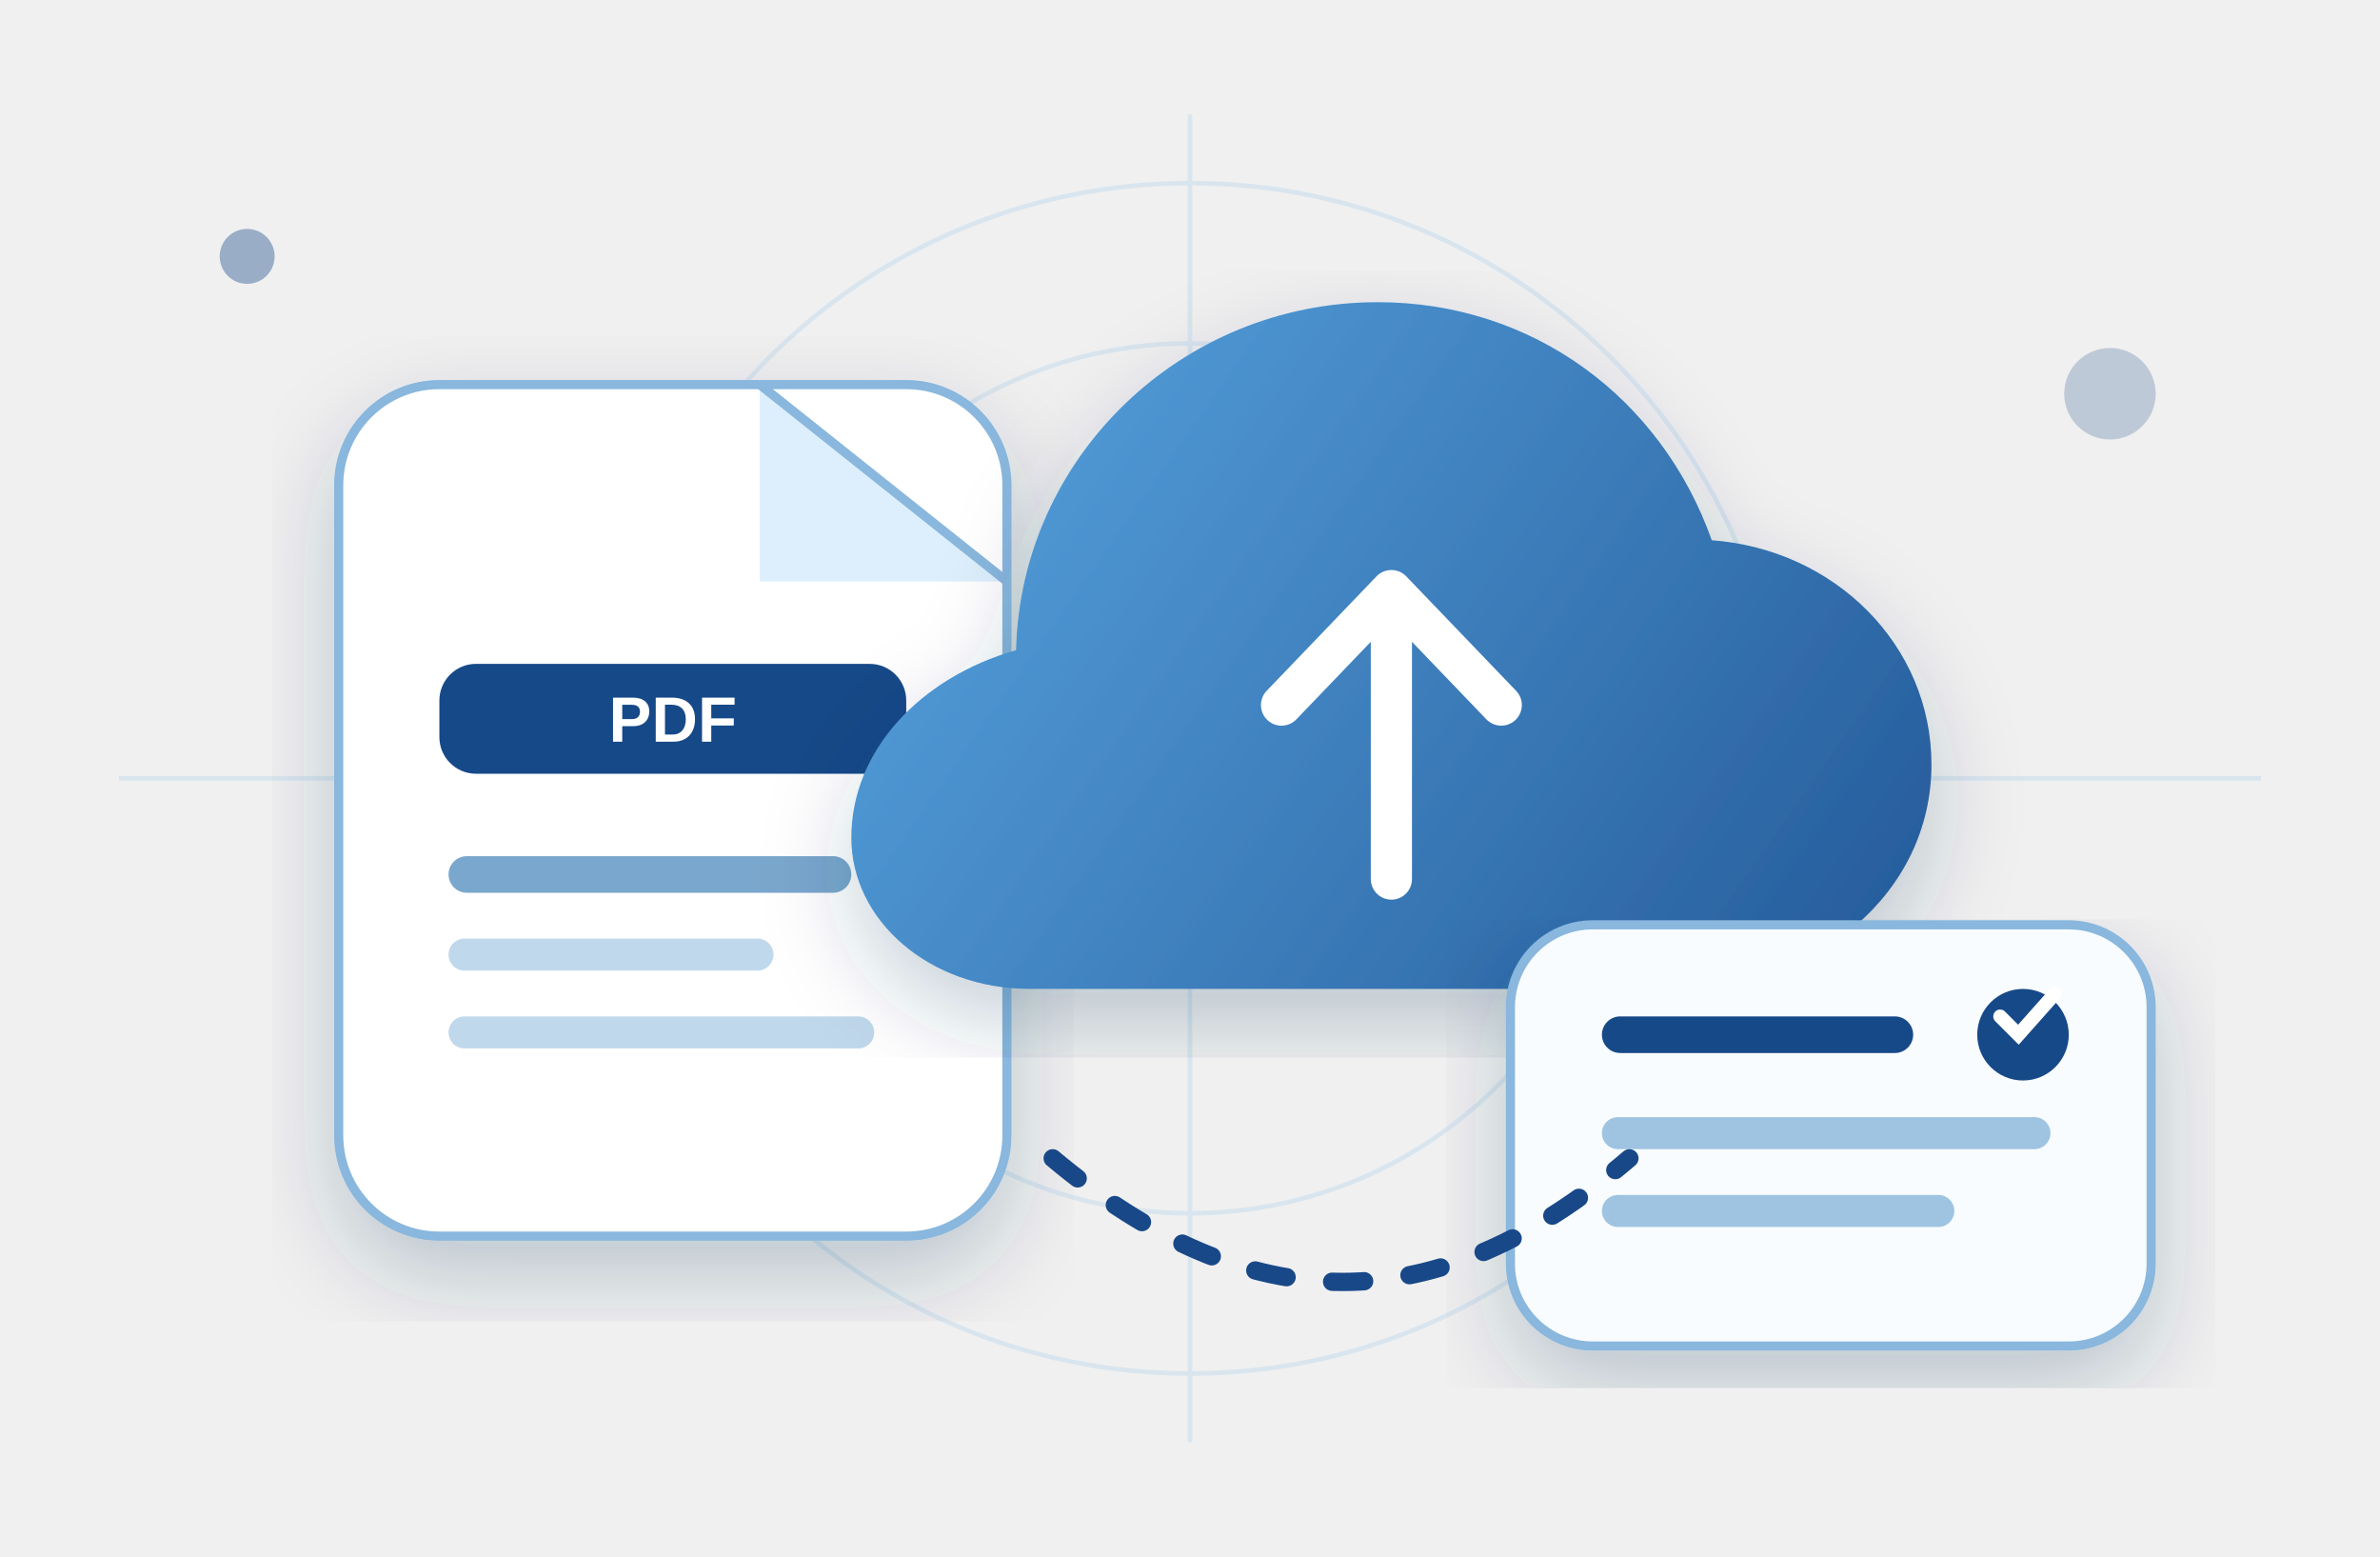
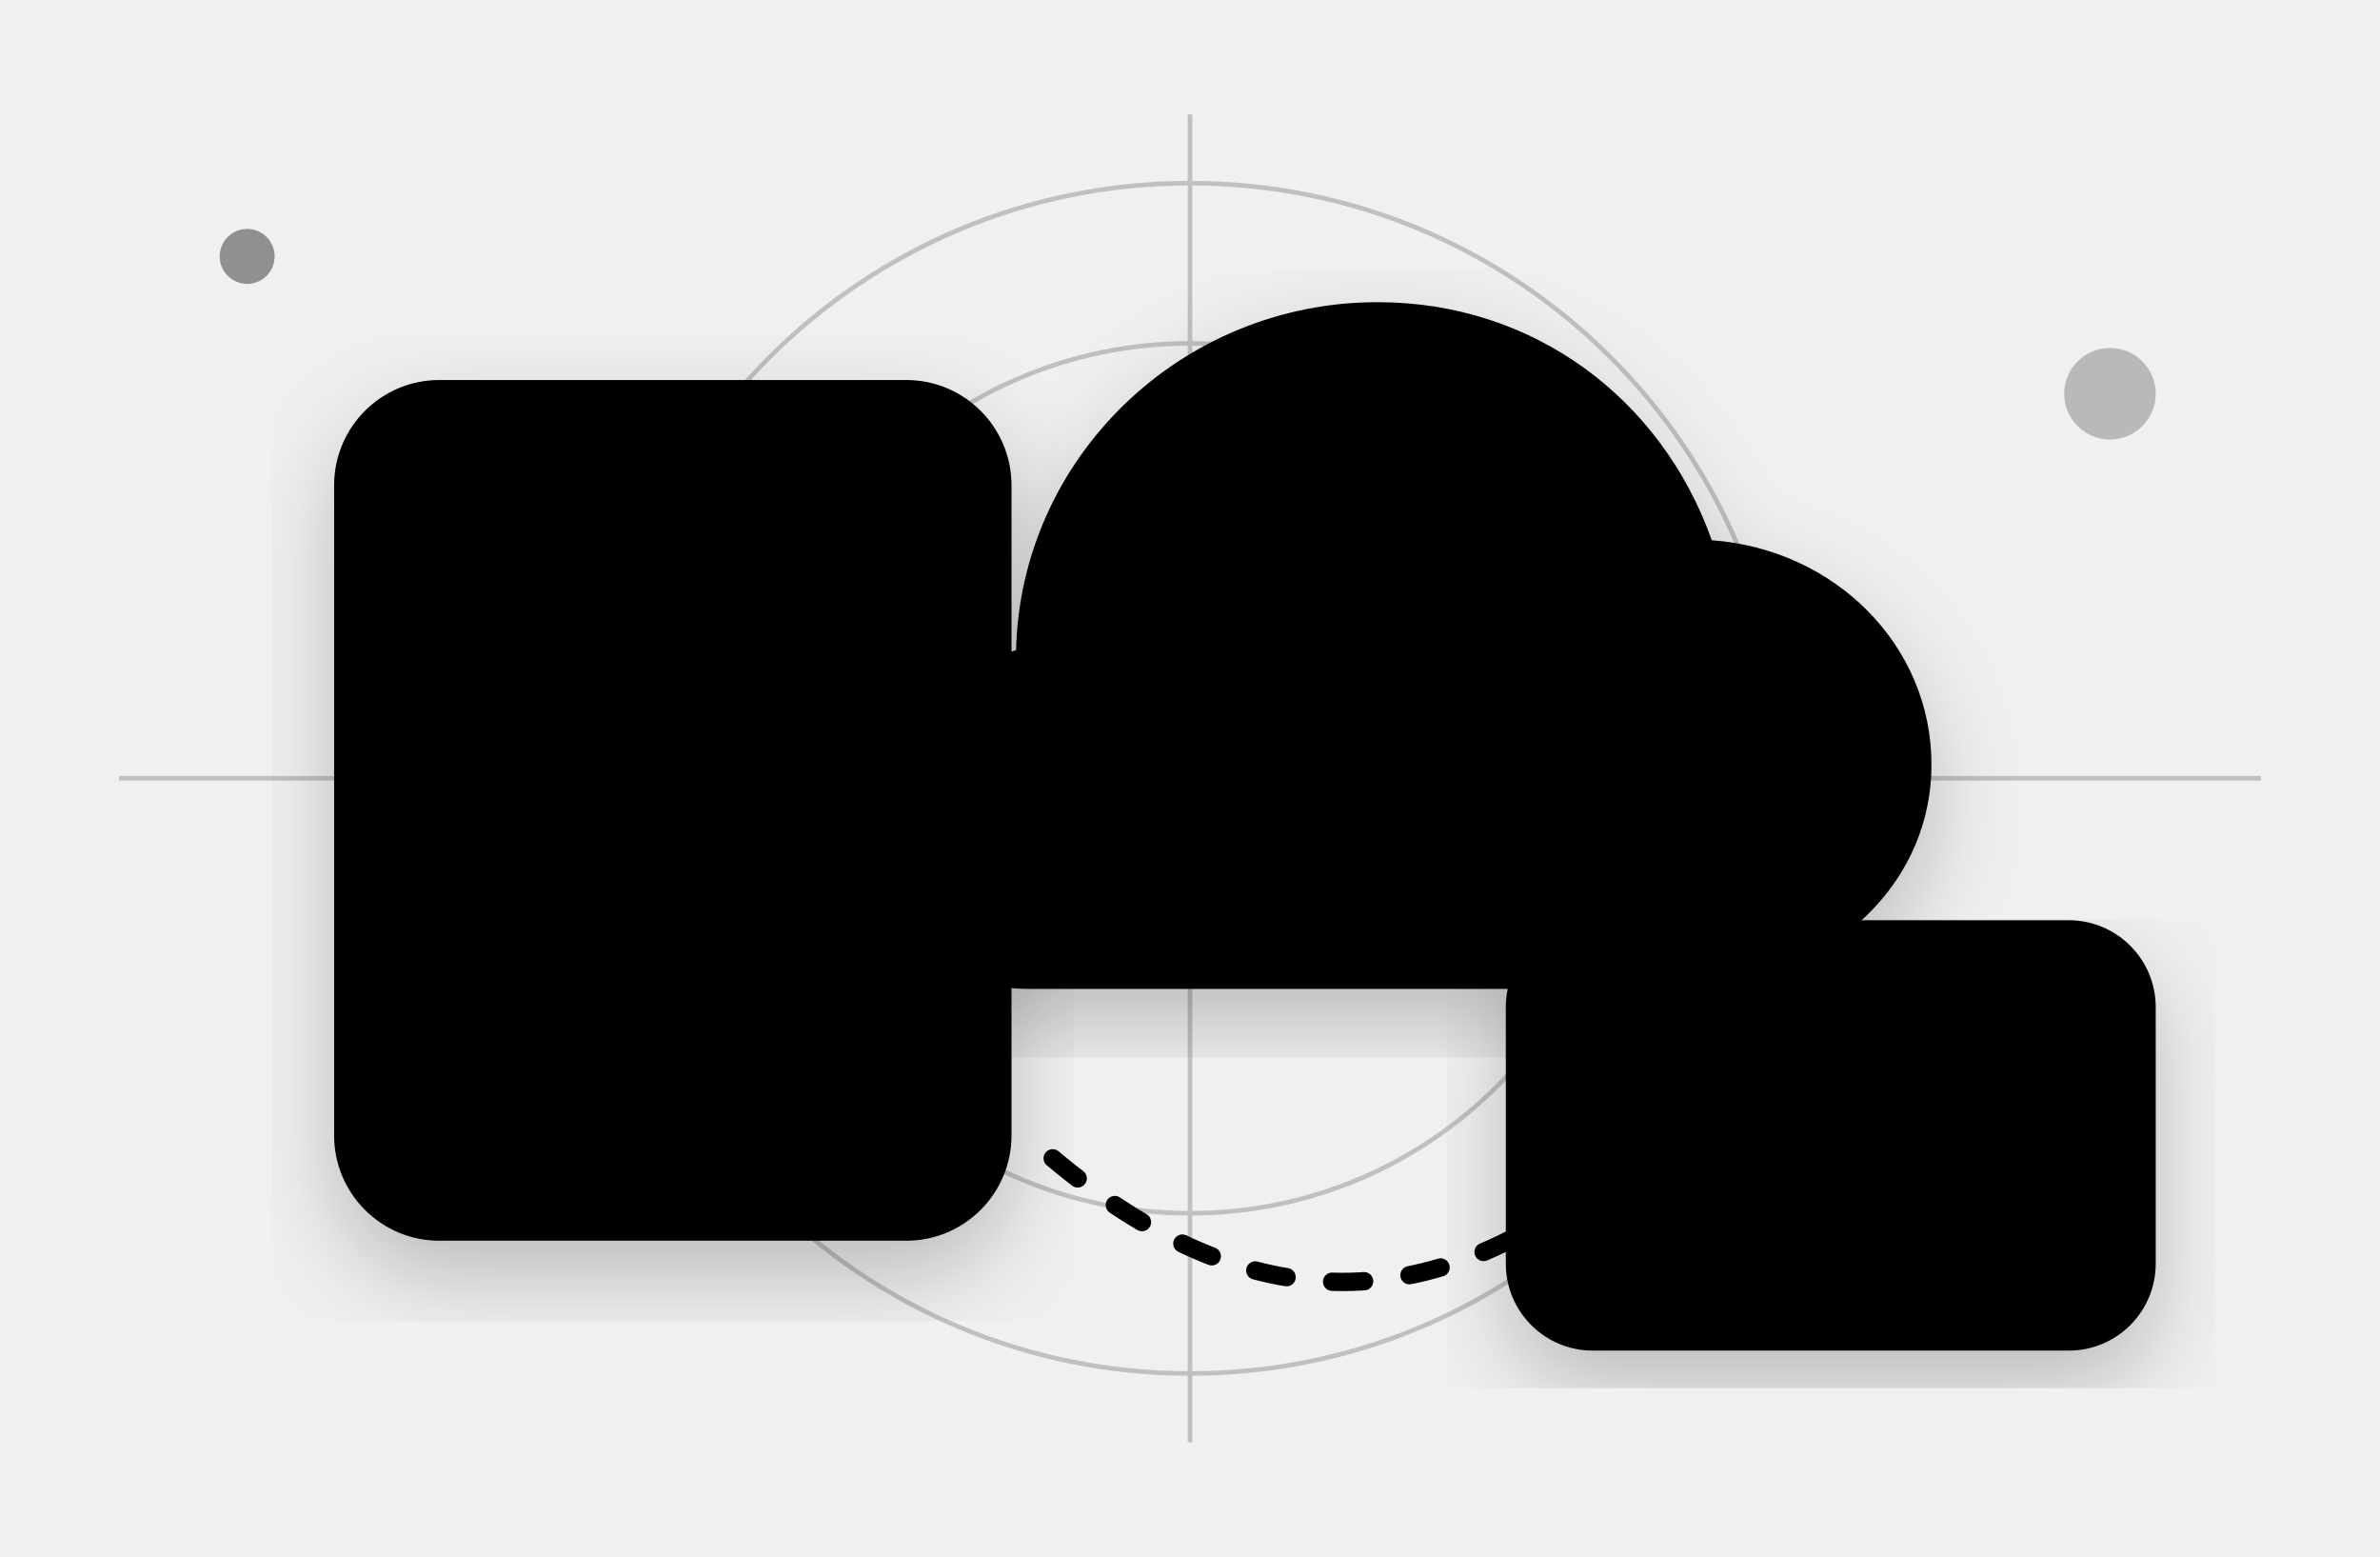
<svg xmlns="http://www.w3.org/2000/svg" viewBox="0 0 520 340" role="img" aria-labelledby="t d">
  <defs>
    <linearGradient id="g" x1="70" y1="40" x2="440" y2="300" gradientUnits="userSpaceOnUse">
-       <stop stop-color="#6EC5FF" />
-       <stop offset="1" stop-color="#184888" />
+       <stop stop-color="currentColor" />
+       <stop offset="1" stop-color="currentColor" />
    </linearGradient>
    <filter id="s">
-       <feDropShadow dx="0" dy="8" stdDeviation="10" flood-color="#0A315A" flood-opacity=".22" />
+       <feDropShadow dx="0" dy="8" stdDeviation="10" flood-color="currentColor" flood-opacity=".22" />
    </filter>
  </defs>
-   <g opacity=".2" fill="none" stroke="#7CB9E8">
+   <g opacity=".2" fill="none" stroke="currentColor">
    <circle cx="260" cy="170" r="130" />
    <circle cx="260" cy="170" r="95" />
    <path d="M26 170h468M260 25v290" />
  </g>
  <g filter="url(#s)">
-     <rect x="74" y="84" width="146" height="186" rx="22" fill="#fff" stroke="#89B7DD" stroke-width="2" />
-     <path d="M166 84v43h54" fill="#DDEFFC" />
-     <path d="M166 84 220 127" fill="none" stroke="#89B7DD" stroke-width="2" />
-     <rect x="96" y="145" width="102" height="24" rx="8" fill="#184888" />
-     <text x="147" y="162" fill="#fff" font-family="Arial,sans-serif" font-size="14" font-weight="700" text-anchor="middle">PDF</text>
-     <rect x="98" y="187" width="88" height="8" rx="4" fill="#7AA7CD" />
-     <rect x="98" y="205" width="71" height="7" rx="3.5" fill="#C0D8EC" />
-     <rect x="98" y="222" width="93" height="7" rx="3.5" fill="#C0D8EC" />
+     <rect x="74" y="84" width="146" height="186" rx="22" fill="currentColor" stroke="currentColor" stroke-width="2" />
+     <path d="M166 84v43h54" fill="currentColor" />
+     <path d="M166 84 220 127" fill="none" stroke="currentColor" stroke-width="2" />
+     <rect x="96" y="145" width="102" height="24" rx="8" fill="currentColor" />
+     <text x="147" y="162" fill="currentColor" font-family="Arial,sans-serif" font-size="14" font-weight="700" text-anchor="middle">PDF</text>
+     <rect x="98" y="187" width="88" height="8" rx="4" fill="currentColor" />
+     <rect x="98" y="205" width="71" height="7" rx="3.5" fill="currentColor" />
+     <rect x="98" y="222" width="93" height="7" rx="3.5" fill="currentColor" />
  </g>
  <g filter="url(#s)">
-     <path d="M247 216h119c31 0 56-21 56-49 0-26-21-47-48-49-11-31-39-52-73-52-43 0-78 34-79 76-21 6-36 22-36 41 0 18 17 33 39 33z" fill="url(#g)" />
-     <path d="M304 192v-63m0 0-24 25m24-25 24 25" stroke="#fff" stroke-width="9" stroke-linecap="round" stroke-linejoin="round" />
+     <path d="M247 216h119c31 0 56-21 56-49 0-26-21-47-48-49-11-31-39-52-73-52-43 0-78 34-79 76-21 6-36 22-36 41 0 18 17 33 39 33z" fill="currentColor" />
+     <path d="M304 192v-63m0 0-24 25m24-25 24 25" stroke="currentColor" stroke-width="9" stroke-linecap="round" stroke-linejoin="round" />
  </g>
  <g transform="translate(330 202)" filter="url(#s)">
-     <rect width="140" height="92" rx="18" fill="#F8FCFF" stroke="#89B7DD" stroke-width="2" />
-     <g fill="#184888">
+     <rect width="140" height="92" rx="18" fill="currentColor" stroke="currentColor" stroke-width="2" />
+     <g fill="currentColor">
      <rect x="20" y="20" width="68" height="8" rx="4" />
      <circle cx="112" cy="24" r="10" />
    </g>
-     <g fill="#9FC4E2">
+     <g fill="currentColor">
      <rect x="20" y="42" width="98" height="7" rx="3.5" />
      <rect x="20" y="59" width="77" height="7" rx="3.5" />
    </g>
-     <path d="m107 20 4 4 8-9" stroke="#fff" stroke-width="3" fill="none" stroke-linecap="round" />
+     <path d="m107 20 4 4 8-9" stroke="currentColor" stroke-width="3" fill="none" stroke-linecap="round" />
  </g>
-   <path d="M230 253c43 36 84 36 126 0" fill="none" stroke="#184888" stroke-width="4" stroke-linecap="round" stroke-dasharray="7 10" />
-   <g fill="#184888">
+   <path d="M230 253c43 36 84 36 126 0" fill="none" stroke="currentColor" stroke-width="4" stroke-linecap="round" stroke-dasharray="7 10" />
+   <g fill="currentColor">
    <circle cx="54" cy="56" r="6" opacity=".4" />
    <circle cx="461" cy="86" r="10" opacity=".23" />
  </g>
</svg>
